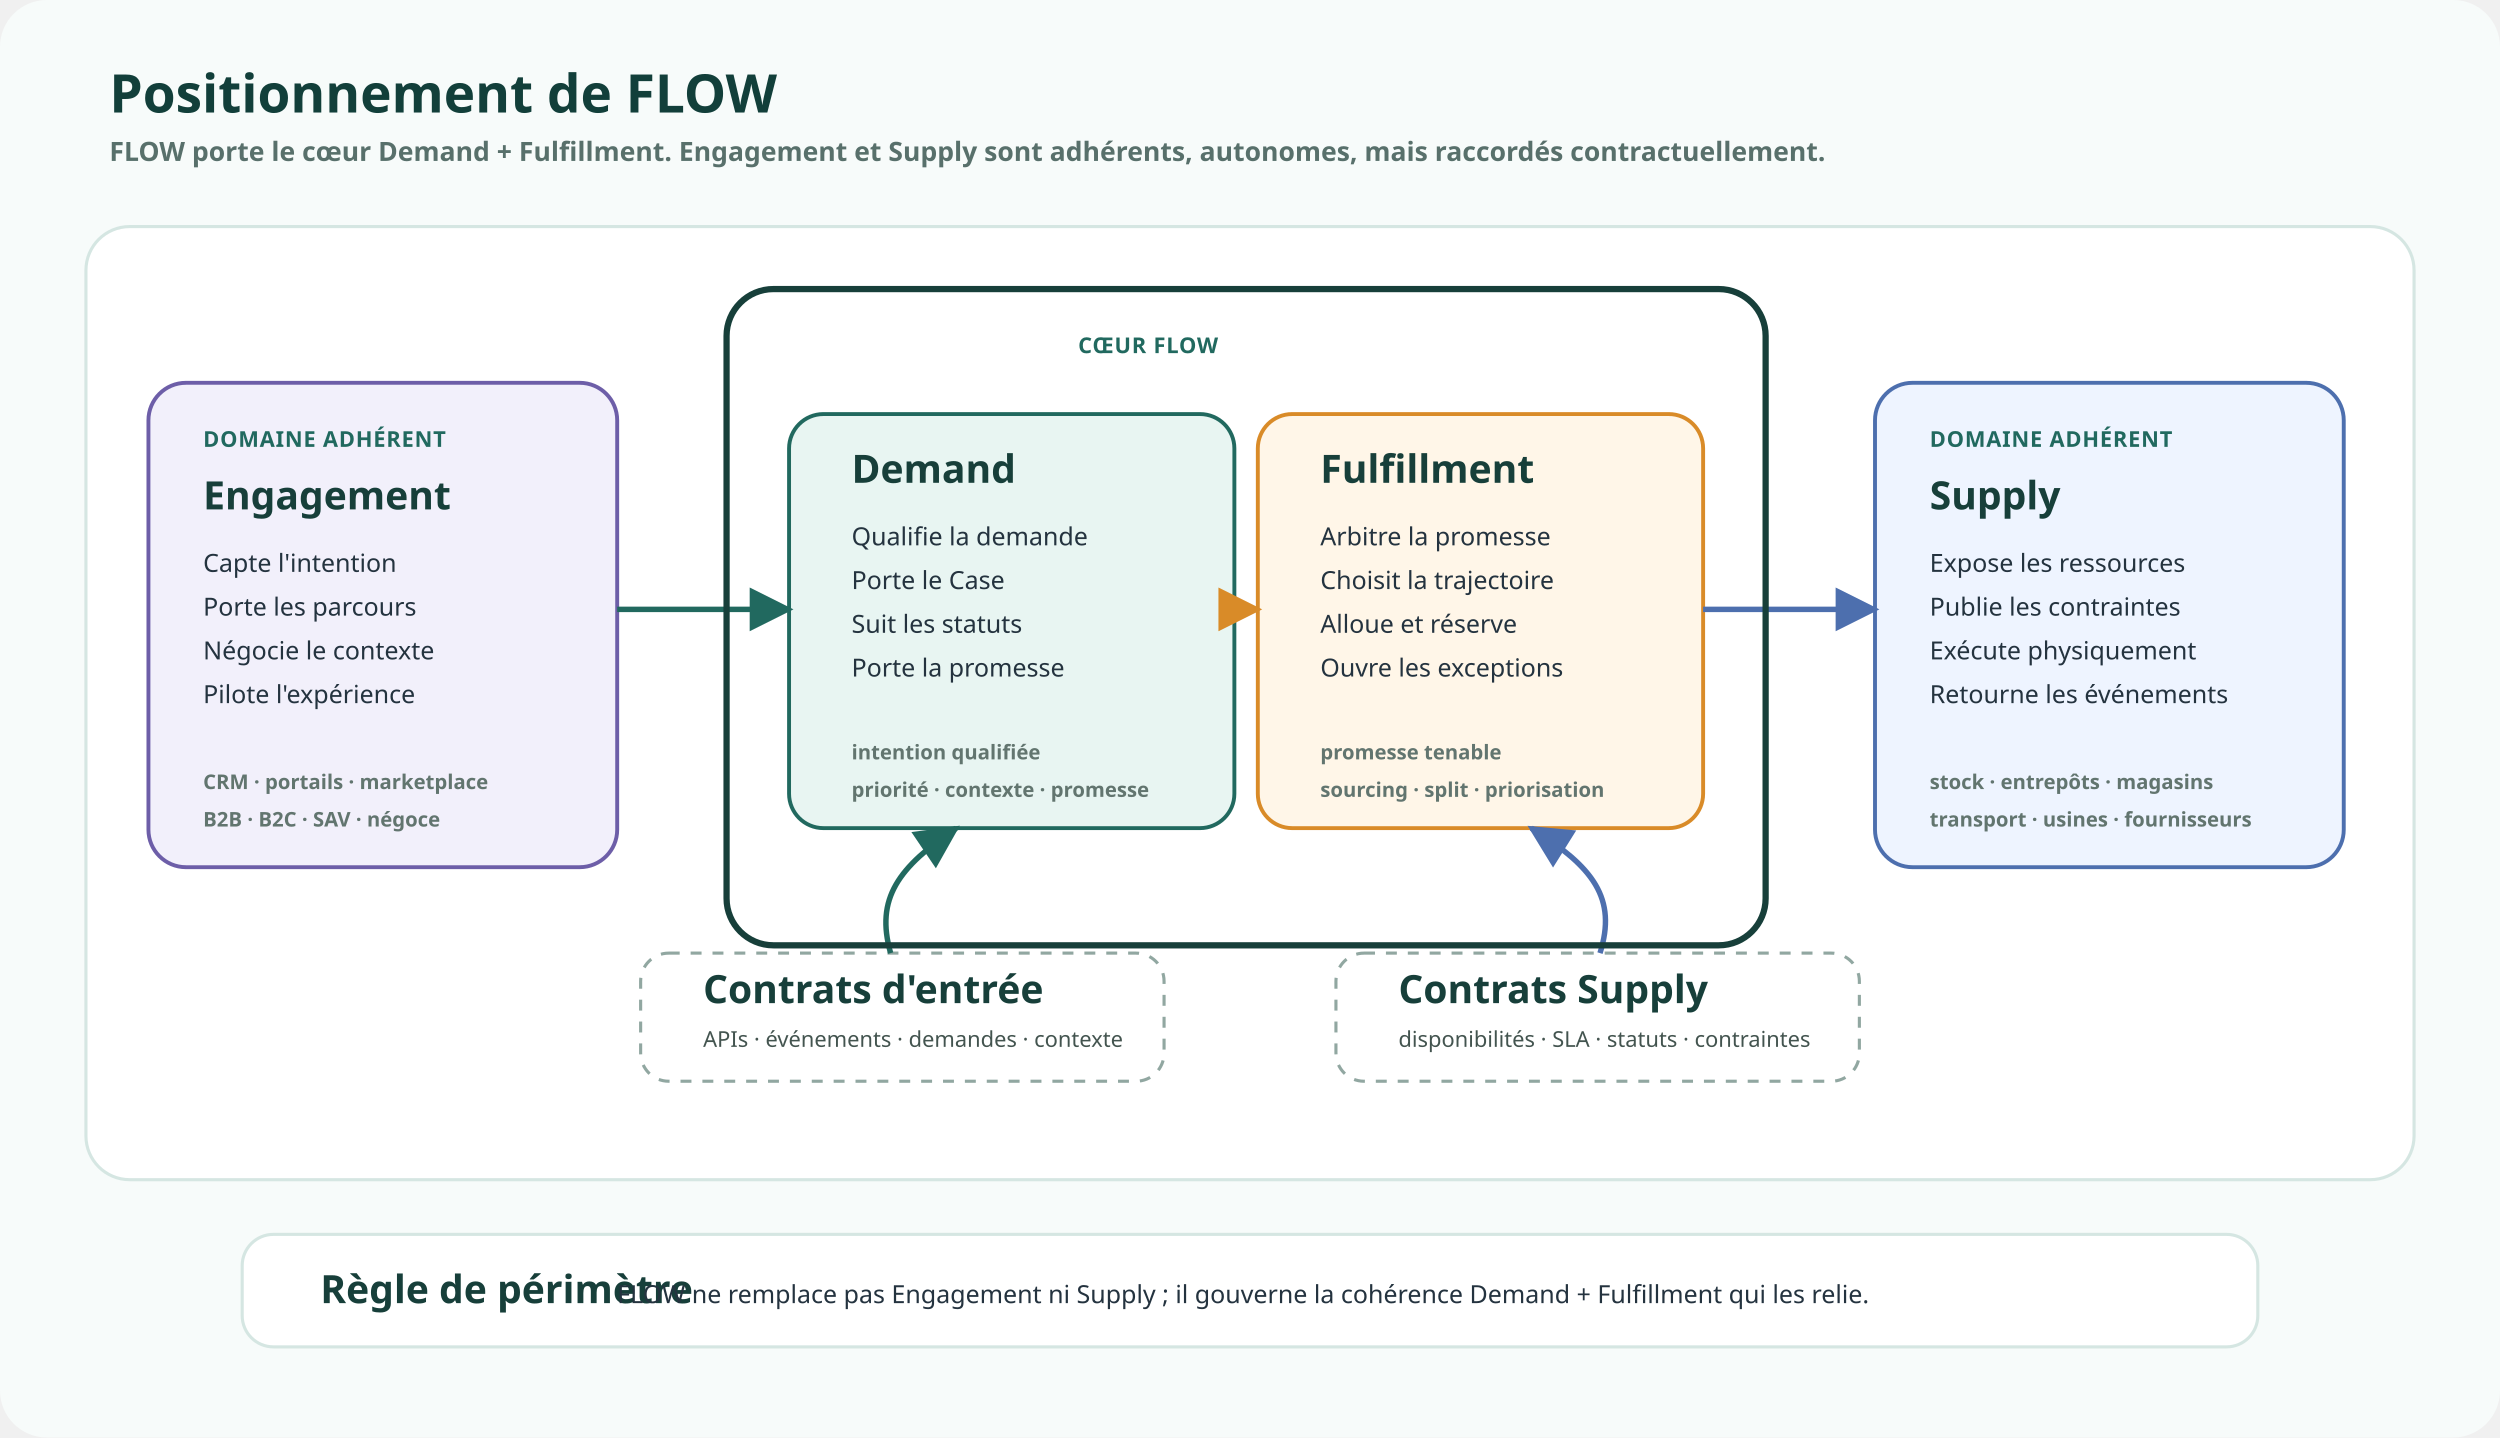
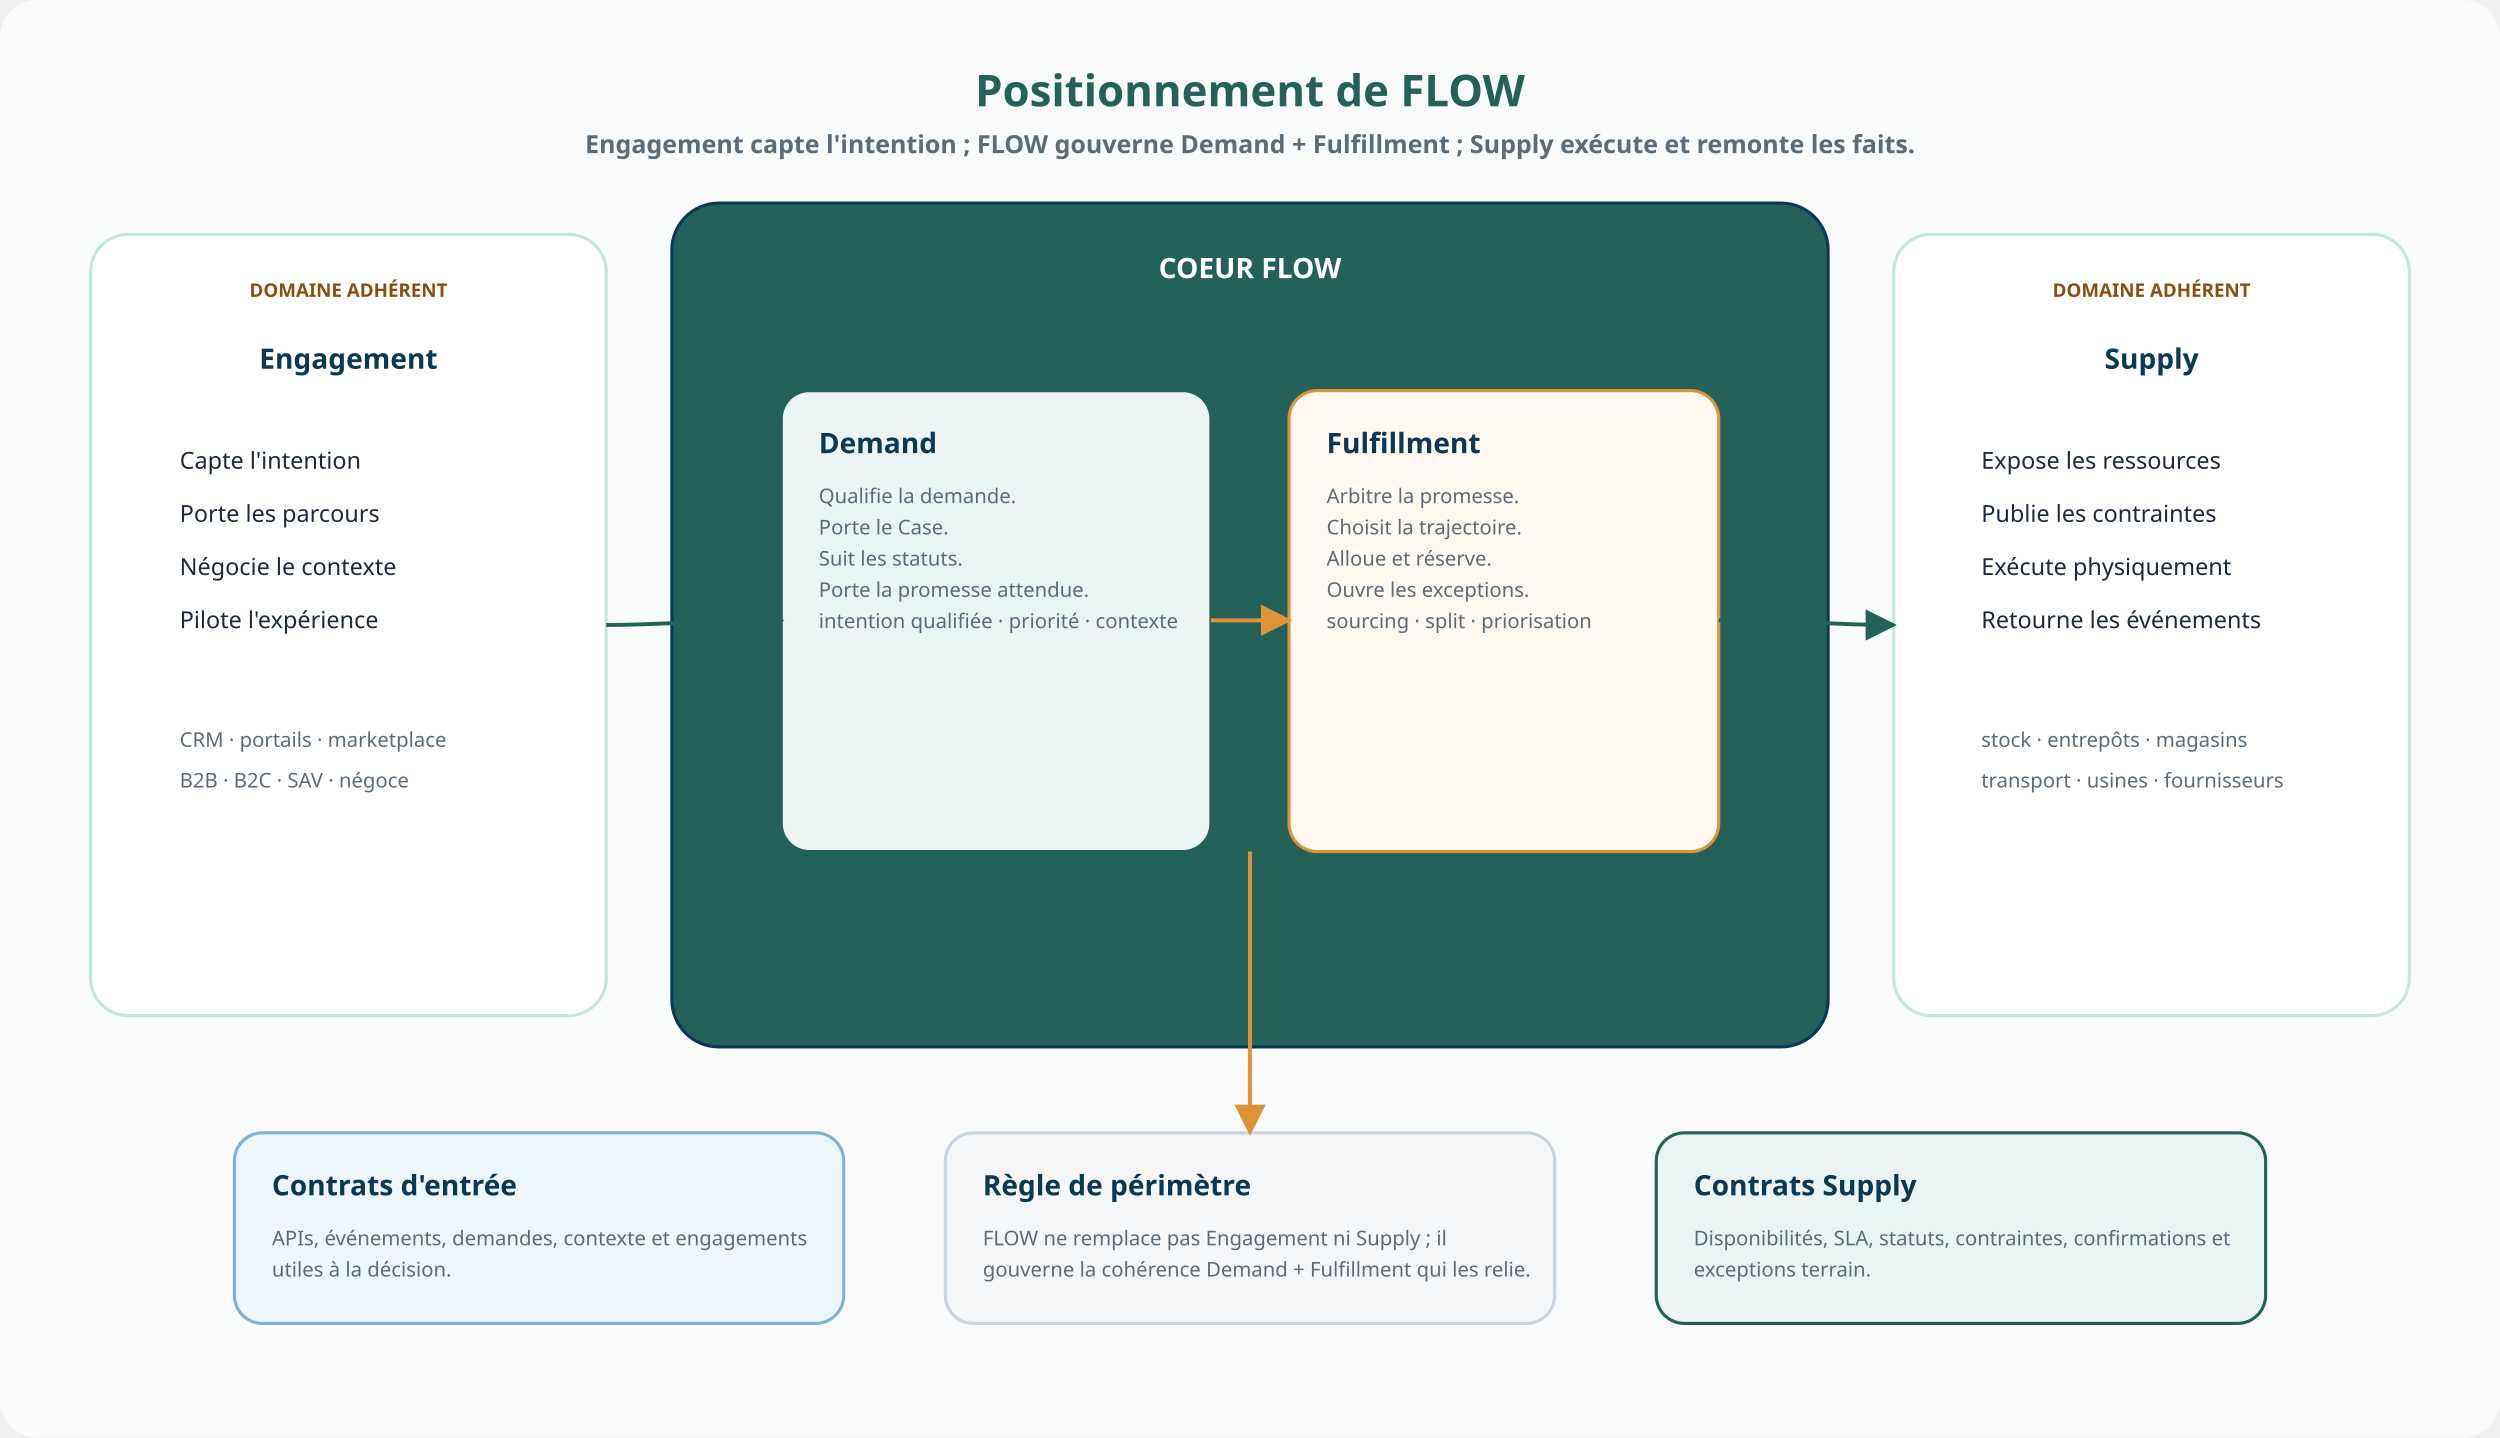
<svg xmlns="http://www.w3.org/2000/svg" width="1600" height="920" viewBox="0 0 1600 920" preserveAspectRatio="xMidYMid meet" role="img" aria-labelledby="title desc">
  <defs>
    <style>
-       .bg{fill:#f7fbfa}
-       .panel{fill:#ffffff;stroke:#d5e6e2;stroke-width:2}
-       .eng{fill:#f2f0fb;stroke:#6d5ea8;stroke-width:2.5}
-       .demand{fill:#e8f5f2;stroke:#21695f;stroke-width:2.5}
-       .fulfill{fill:#fff6e8;stroke:#d98b28;stroke-width:2.5}
-       .supply{fill:#eef4ff;stroke:#4d6fae;stroke-width:2.5}
-       .core{fill:none;stroke:#173f3a;stroke-width:4}
-       .coreFill{fill:#ffffff;stroke:#173f3a;stroke-width:3}
-       .contract{fill:#ffffff;stroke:#91a7a1;stroke-width:2;stroke-dasharray:7 7}
-       .title{font:700 34px Aptos,Calibri,sans-serif;fill:#123f3a}
-       .subtitle{font:600 17px Aptos,Calibri,sans-serif;fill:#58706b}
-       .h{font:700 25px Aptos,Calibri,sans-serif;fill:#173f3a}
-       .hw{font:700 22px Aptos,Calibri,sans-serif;fill:#ffffff}
-       .t{font:500 16px Aptos,Calibri,sans-serif;fill:#24333f}
-       .s{font:600 13px Aptos,Calibri,sans-serif;fill:#62756f}
-       .label{font:700 14px Aptos,Calibri,sans-serif;fill:#21695f;letter-spacing:.5px}
-       .small{font:500 14px Aptos,Calibri,sans-serif;fill:#43544f}
-       .arrow{stroke:#21695f;stroke-width:3.5;fill:none;marker-end:url(#arrow)}
-       .arrow2{stroke:#d98b28;stroke-width:3.5;fill:none;marker-end:url(#arrow2)}
-       .arrow3{stroke:#4d6fae;stroke-width:3.5;fill:none;marker-end:url(#arrow3)}
+       .bg{fill:#f8fbfa}.panel{fill:#fff;stroke:#c7e4de;stroke-width:2}.panelSoft{fill:#eaf4f2;stroke:#236159;stroke-width:2}.accent{fill:#fff8f0;stroke:#e09238;stroke-width:2}.amber{fill:#fff8f0;stroke:#e09238;stroke-width:2}.green{fill:#eaf4f2;stroke:#236159;stroke-width:2}.blue{fill:#edf6fb;stroke:#7fb2d4;stroke-width:2}.purple{fill:#f4f0fb;stroke:#a98bd3;stroke-width:2}.grey{fill:#f4f6f8;stroke:#cbd5e1;stroke-width:2}.red{fill:#fff0ef;stroke:#d98b7d;stroke-width:2}.core{fill:#236159;stroke:#0b3954;stroke-width:2}.dark{fill:#0b3954;stroke:#052437;stroke-width:2}.title{font:700 28px Aptos,Calibri,Segoe UI,sans-serif;fill:#236159}.subtitle{font:600 16px Aptos,Calibri,Segoe UI,sans-serif;fill:#5b6b78}.h{font:700 18px Aptos,Calibri,Segoe UI,sans-serif;fill:#0b3954}.hWhite{font:700 18px Aptos,Calibri,Segoe UI,sans-serif;fill:#fff}.txt{font:500 15px Aptos,Calibri,Segoe UI,sans-serif;fill:#1e293b}.small{font:500 13px Aptos,Calibri,Segoe UI,sans-serif;fill:#5b6b78}.smallWhite{font:500 13px Aptos,Calibri,Segoe UI,sans-serif;fill:#eaf4f2}.pill{fill:#eaf4f2;stroke:#c7e4de;stroke-width:1.5}.pillAccent{fill:#fff8f0;stroke:#e09238;stroke-width:1.5}.pillText{font:700 12px Aptos,Calibri,Segoe UI,sans-serif;fill:#0b3954}.pillAccentText{font:700 12px Aptos,Calibri,Segoe UI,sans-serif;fill:#8a4f0f}.arrow{stroke:#236159;stroke-width:2.5;fill:none;marker-end:url(#arrow)}.arrowAccent{stroke:#e09238;stroke-width:2.5;fill:none;marker-end:url(#arrowAccent)}.arrowSoft{stroke:#8aa7a1;stroke-width:2;fill:none;stroke-dasharray:6 6;marker-end:url(#arrow)}.dash{stroke-dasharray:6 6}.label{font:700 12px Aptos,Calibri,Segoe UI,sans-serif;fill:#236159}.labelAccent{font:700 12px Aptos,Calibri,Segoe UI,sans-serif;fill:#8a4f0f}.num{font:800 20px Aptos,Calibri,Segoe UI,sans-serif;fill:#e09238}
    </style>
-     <marker id="arrow" viewBox="0 0 10 10" refX="9" refY="5" markerWidth="8" markerHeight="8" orient="auto">
-       <path d="M0,0 L10,5 L0,10z" fill="#21695f" />
+     <marker id="arrow" viewBox="0 0 10 10" refX="9" refY="5" markerWidth="8" markerHeight="8" orient="auto-start-reverse">
+       <path d="M0,0 L10,5 L0,10 z" fill="#236159" />
    </marker>
-     <marker id="arrow2" viewBox="0 0 10 10" refX="9" refY="5" markerWidth="8" markerHeight="8" orient="auto">
-       <path d="M0,0 L10,5 L0,10z" fill="#d98b28" />
-     </marker>
-     <marker id="arrow3" viewBox="0 0 10 10" refX="9" refY="5" markerWidth="8" markerHeight="8" orient="auto">
-       <path d="M0,0 L10,5 L0,10z" fill="#4d6fae" />
+     <marker id="arrowAccent" viewBox="0 0 10 10" refX="9" refY="5" markerWidth="8" markerHeight="8" orient="auto-start-reverse">
+       <path d="M0,0 L10,5 L0,10 z" fill="#e09238" />
    </marker>
  </defs>
-   <rect class="bg" width="1600" height="920" rx="30" />
-   <text class="title" x="70" y="72">Positionnement de FLOW</text>
-   <text class="subtitle" x="70" y="103">FLOW porte le cœur Demand + Fulfillment. Engagement et Supply sont adhérents, autonomes, mais raccordés contractuellement.</text>
-   <rect class="panel" x="55" y="145" width="1490" height="610" rx="28" />
-   <rect class="eng" x="95" y="245" width="300" height="310" rx="24" />
-   <text class="label" x="130" y="286">DOMAINE ADHÉRENT</text>
-   <text class="h" x="130" y="326">Engagement</text>
-   <text class="t" x="130" y="366">Capte l'intention</text>
-   <text class="t" x="130" y="394">Porte les parcours</text>
-   <text class="t" x="130" y="422">Négocie le contexte</text>
-   <text class="t" x="130" y="450">Pilote l'expérience</text>
-   <text class="s" x="130" y="505">CRM · portails · marketplace</text>
-   <text class="s" x="130" y="529">B2B · B2C · SAV · négoce</text>
-   <rect class="coreFill" x="465" y="185" width="665" height="420" rx="30" />
-   <text class="label" x="690" y="226">CŒUR FLOW</text>
-   <rect class="demand" x="505" y="265" width="285" height="265" rx="22" />
-   <text class="h" x="545" y="309">Demand</text>
-   <text class="t" x="545" y="349">Qualifie la demande</text>
-   <text class="t" x="545" y="377">Porte le Case</text>
-   <text class="t" x="545" y="405">Suit les statuts</text>
-   <text class="t" x="545" y="433">Porte la promesse</text>
-   <text class="s" x="545" y="486">intention qualifiée</text>
-   <text class="s" x="545" y="510">priorité · contexte · promesse</text>
-   <rect class="fulfill" x="805" y="265" width="285" height="265" rx="22" />
-   <text class="h" x="845" y="309">Fulfillment</text>
-   <text class="t" x="845" y="349">Arbitre la promesse</text>
-   <text class="t" x="845" y="377">Choisit la trajectoire</text>
-   <text class="t" x="845" y="405">Alloue et réserve</text>
-   <text class="t" x="845" y="433">Ouvre les exceptions</text>
-   <text class="s" x="845" y="486">promesse tenable</text>
-   <text class="s" x="845" y="510">sourcing · split · priorisation</text>
-   <rect class="supply" x="1200" y="245" width="300" height="310" rx="24" />
-   <text class="label" x="1235" y="286">DOMAINE ADHÉRENT</text>
-   <text class="h" x="1235" y="326">Supply</text>
-   <text class="t" x="1235" y="366">Expose les ressources</text>
-   <text class="t" x="1235" y="394">Publie les contraintes</text>
-   <text class="t" x="1235" y="422">Exécute physiquement</text>
-   <text class="t" x="1235" y="450">Retourne les événements</text>
-   <text class="s" x="1235" y="505">stock · entrepôts · magasins</text>
-   <text class="s" x="1235" y="529">transport · usines · fournisseurs</text>
-   <path class="arrow" d="M395 390 L505 390" />
-   <path class="arrow2" d="M790 390 L805 390" />
-   <path class="arrow3" d="M1090 390 L1200 390" />
-   <rect class="contract" x="410" y="610" width="335" height="82" rx="18" />
-   <text class="h" x="450" y="642">Contrats d'entrée</text>
-   <text class="small" x="450" y="670">APIs · événements · demandes · contexte</text>
-   <rect class="contract" x="855" y="610" width="335" height="82" rx="18" />
-   <text class="h" x="895" y="642">Contrats Supply</text>
-   <text class="small" x="895" y="670">disponibilités · SLA · statuts · contraintes</text>
-   <path class="arrow" d="M570 610 C560 575 575 555 612 530" />
-   <path class="arrow3" d="M1024 610 C1035 575 1020 555 980 530" />
-   <rect class="core" x="465" y="185" width="665" height="420" rx="30" />
-   <rect class="panel" x="155" y="790" width="1290" height="72" rx="20" />
-   <text class="h" x="205" y="834">Règle de périmètre</text>
-   <text class="t" x="395" y="834">FLOW ne remplace pas Engagement ni Supply ; il gouverne la cohérence Demand + Fulfillment qui les relie.</text>
+   <rect class="bg" x="0" y="0" width="1600" height="920" rx="24" />
+   <text class="title" x="800" y="68" text-anchor="middle">Positionnement de FLOW</text>
+   <text class="subtitle" x="800" y="98" text-anchor="middle">Engagement capte l'intention ; FLOW gouverne Demand + Fulfillment ; Supply exécute et remonte les faits.</text>
+   <rect class="panel" x="58" y="150" width="330" height="500" rx="24" />
+   <rect class="core" x="430" y="130" width="740" height="540" rx="30" />
+   <rect class="panel" x="1212" y="150" width="330" height="500" rx="24" />
+   <text class="labelAccent" x="223" y="190" text-anchor="middle">DOMAINE ADHÉRENT</text>
+   <text class="h" x="223" y="236" text-anchor="middle">Engagement</text>
+   <text class="hWhite" x="800" y="178" text-anchor="middle">COEUR FLOW</text>
+   <text class="labelAccent" x="1377" y="190" text-anchor="middle">DOMAINE ADHÉRENT</text>
+   <text class="h" x="1377" y="236" text-anchor="middle">Supply</text>
+   <text class="txt" x="115" y="300">Capte l'intention</text>
+   <text class="txt" x="115" y="334">Porte les parcours</text>
+   <text class="txt" x="115" y="368">Négocie le contexte</text>
+   <text class="txt" x="115" y="402">Pilote l'expérience</text>
+   <text class="small" x="115" y="478">CRM · portails · marketplace</text>
+   <text class="small" x="115" y="504">B2B · B2C · SAV · négoce</text>
+   <text class="txt" x="1268" y="300">Expose les ressources</text>
+   <text class="txt" x="1268" y="334">Publie les contraintes</text>
+   <text class="txt" x="1268" y="368">Exécute physiquement</text>
+   <text class="txt" x="1268" y="402">Retourne les événements</text>
+   <text class="small" x="1268" y="478">stock · entrepôts · magasins</text>
+   <text class="small" x="1268" y="504">transport · usines · fournisseurs</text>
+   <rect class="panelSoft" x="500" y="250" width="275" height="295" rx="18" />
+   <text class="h" x="524" y="290">Demand</text>
+   <text class="small" x="524" y="322">Qualifie la demande.</text>
+   <text class="small" x="524" y="342">Porte le Case.</text>
+   <text class="small" x="524" y="362">Suit les statuts.</text>
+   <text class="small" x="524" y="382">Porte la promesse attendue.</text>
+   <text class="small" x="524" y="402">intention qualifiée · priorité · contexte</text>
+   <rect class="accent" x="825" y="250" width="275" height="295" rx="18" />
+   <text class="h" x="849" y="290">Fulfillment</text>
+   <text class="small" x="849" y="322">Arbitre la promesse.</text>
+   <text class="small" x="849" y="342">Choisit la trajectoire.</text>
+   <text class="small" x="849" y="362">Alloue et réserve.</text>
+   <text class="small" x="849" y="382">Ouvre les exceptions.</text>
+   <text class="small" x="849" y="402">sourcing · split · priorisation</text>
+   <rect class="blue" x="150" y="725" width="390" height="122" rx="18" />
+   <text class="h" x="174" y="765">Contrats d'entrée</text>
+   <text class="small" x="174" y="797">APIs, événements, demandes, contexte et engagements</text>
+   <text class="small" x="174" y="817">utiles à la décision.</text>
+   <rect class="grey" x="605" y="725" width="390" height="122" rx="18" />
+   <text class="h" x="629" y="765">Règle de périmètre</text>
+   <text class="small" x="629" y="797">FLOW ne remplace pas Engagement ni Supply ; il</text>
+   <text class="small" x="629" y="817">gouverne la cohérence Demand + Fulfillment qui les relie.</text>
+   <rect class="green" x="1060" y="725" width="390" height="122" rx="18" />
+   <text class="h" x="1084" y="765">Contrats Supply</text>
+   <text class="small" x="1084" y="797">Disponibilités, SLA, statuts, contraintes, confirmations et</text>
+   <text class="small" x="1084" y="817">exceptions terrain.</text>
+   <path class="arrow" d="M388 400 C420 400 450 397 500 397" />
+   <path class="arrowAccent" d="M775 397 L825 397" />
+   <path class="arrow" d="M1100 397 C1145 397 1175 400 1212 400" />
+   <path class="arrowAccent" d="M800 545 L800 725" />
</svg>
